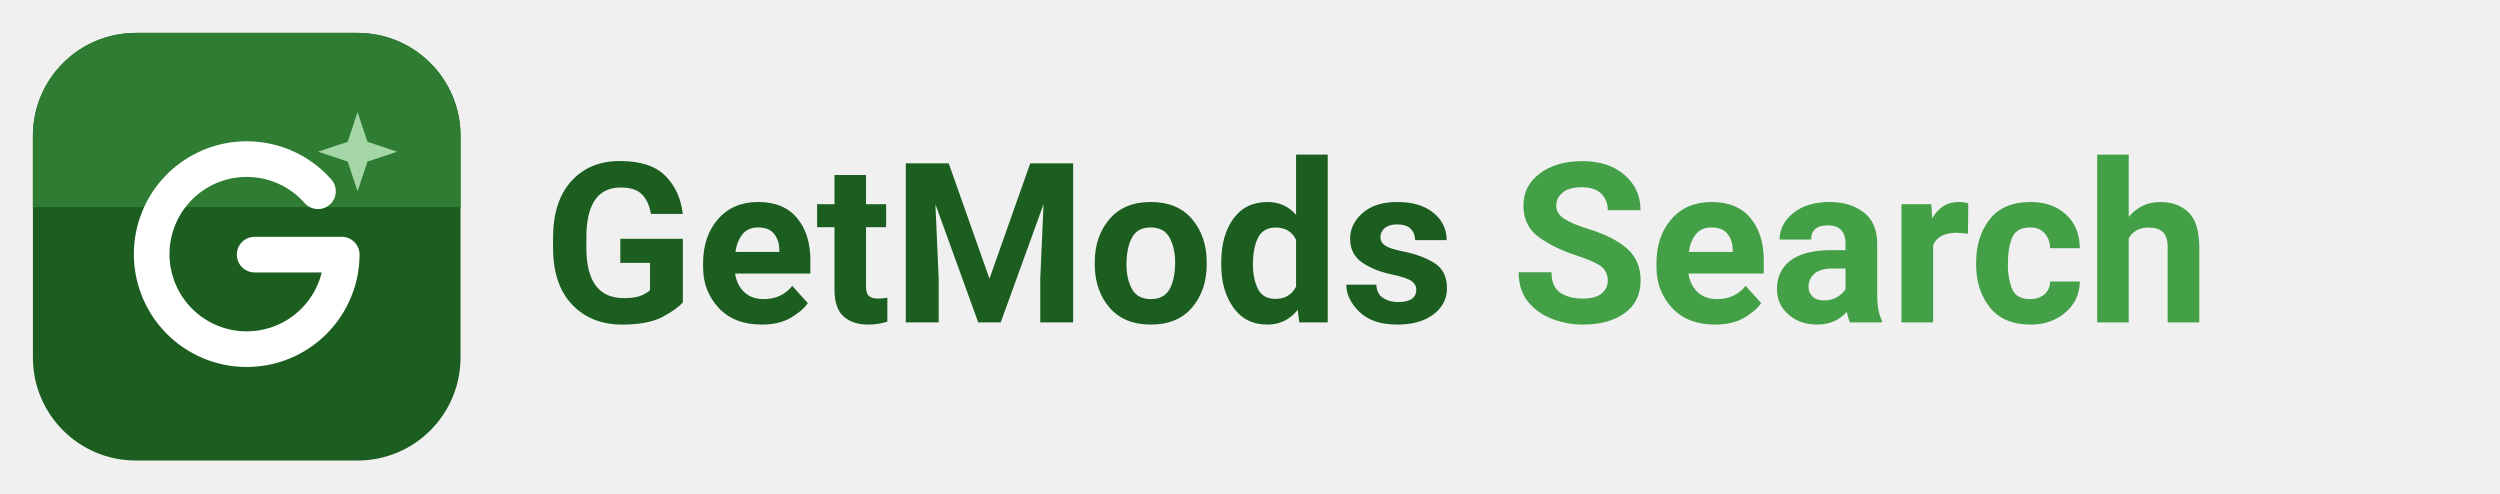
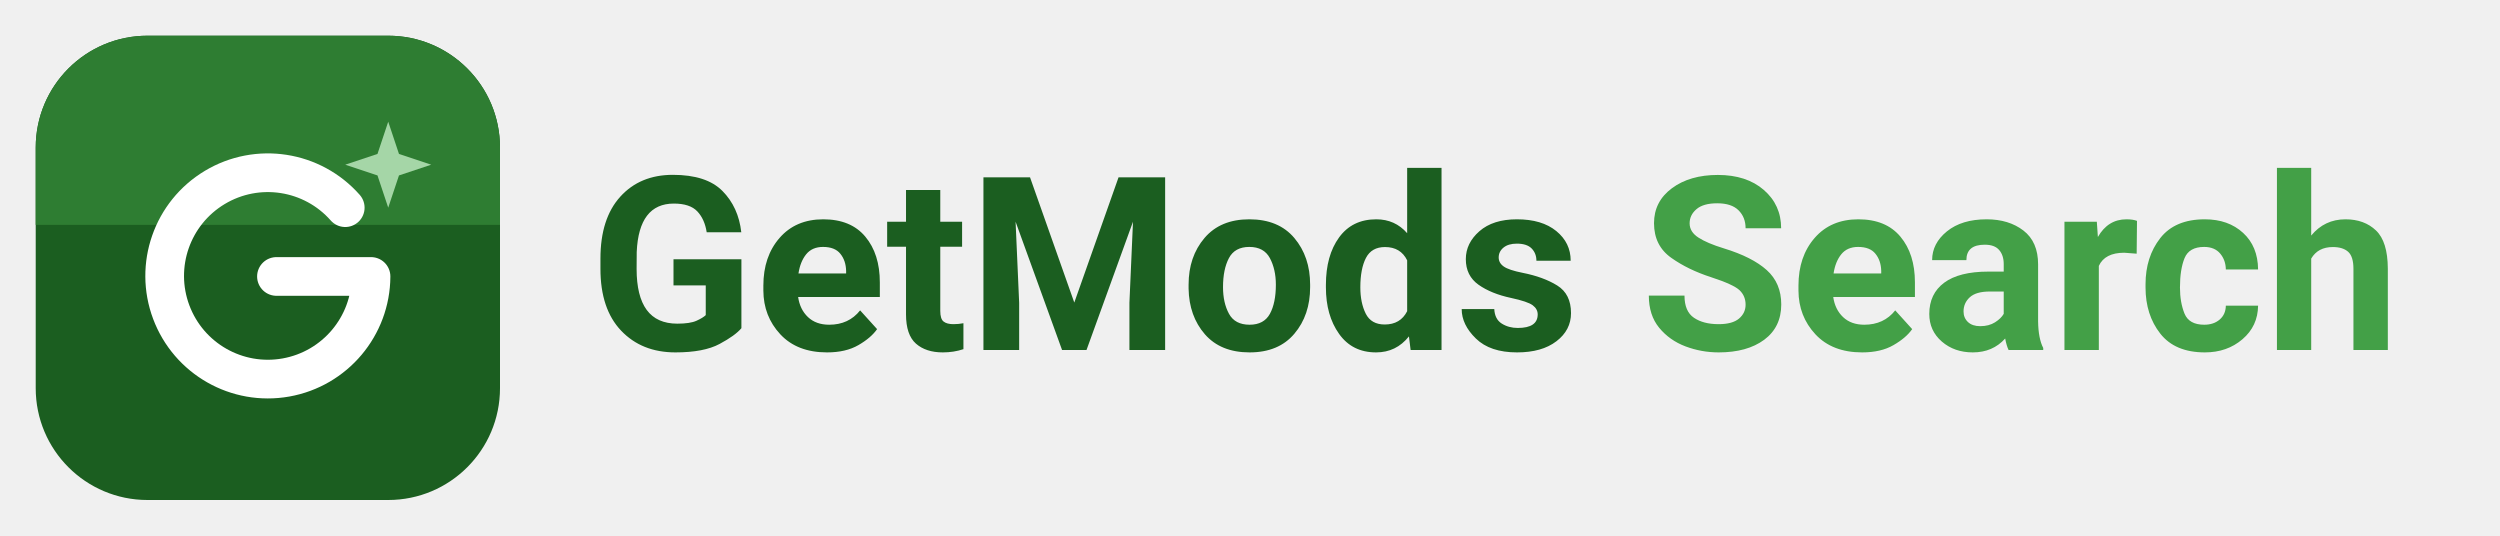
- <svg xmlns="http://www.w3.org/2000/svg" viewBox="0 0 760 150" width="760" height="150">
+ <svg xmlns="http://www.w3.org/2000/svg" viewBox="0 0 700 150" width="700" height="150">
  <g transform="translate(10,10) scale(1.2037)">
    <path fill="#1B5E20" d="M26,0H82A26,26 0 0 1 108,26V82A26,26 0 0 1 82,108H26A26,26 0 0 1 0,82V26A26,26 0 0 1 26,0Z" />
    <path fill="#2E7D32" d="M26,0H82A26,26 0 0 1 108,26V44H0V26A26,26 0 0 1 26,0Z" />
    <path fill="none" stroke="#FFFFFF" stroke-width="9" stroke-linecap="round" stroke-linejoin="round" d="M72,40A24,24 0 1 0 78,56L56,56" />
    <path fill="#A5D6A7" d="M82,20L84.5,27.5L92,30L84.5,32.5L82,40L79.5,32.5L72,30L79.5,27.5Z" />
  </g>
  <text x="165" y="98" font-family="Roboto,Helvetica,Arial,sans-serif" font-size="68" font-weight="700" fill="#1B5E20">GetMods <tspan fill="#43A047">Search</tspan>
  </text>
</svg>
